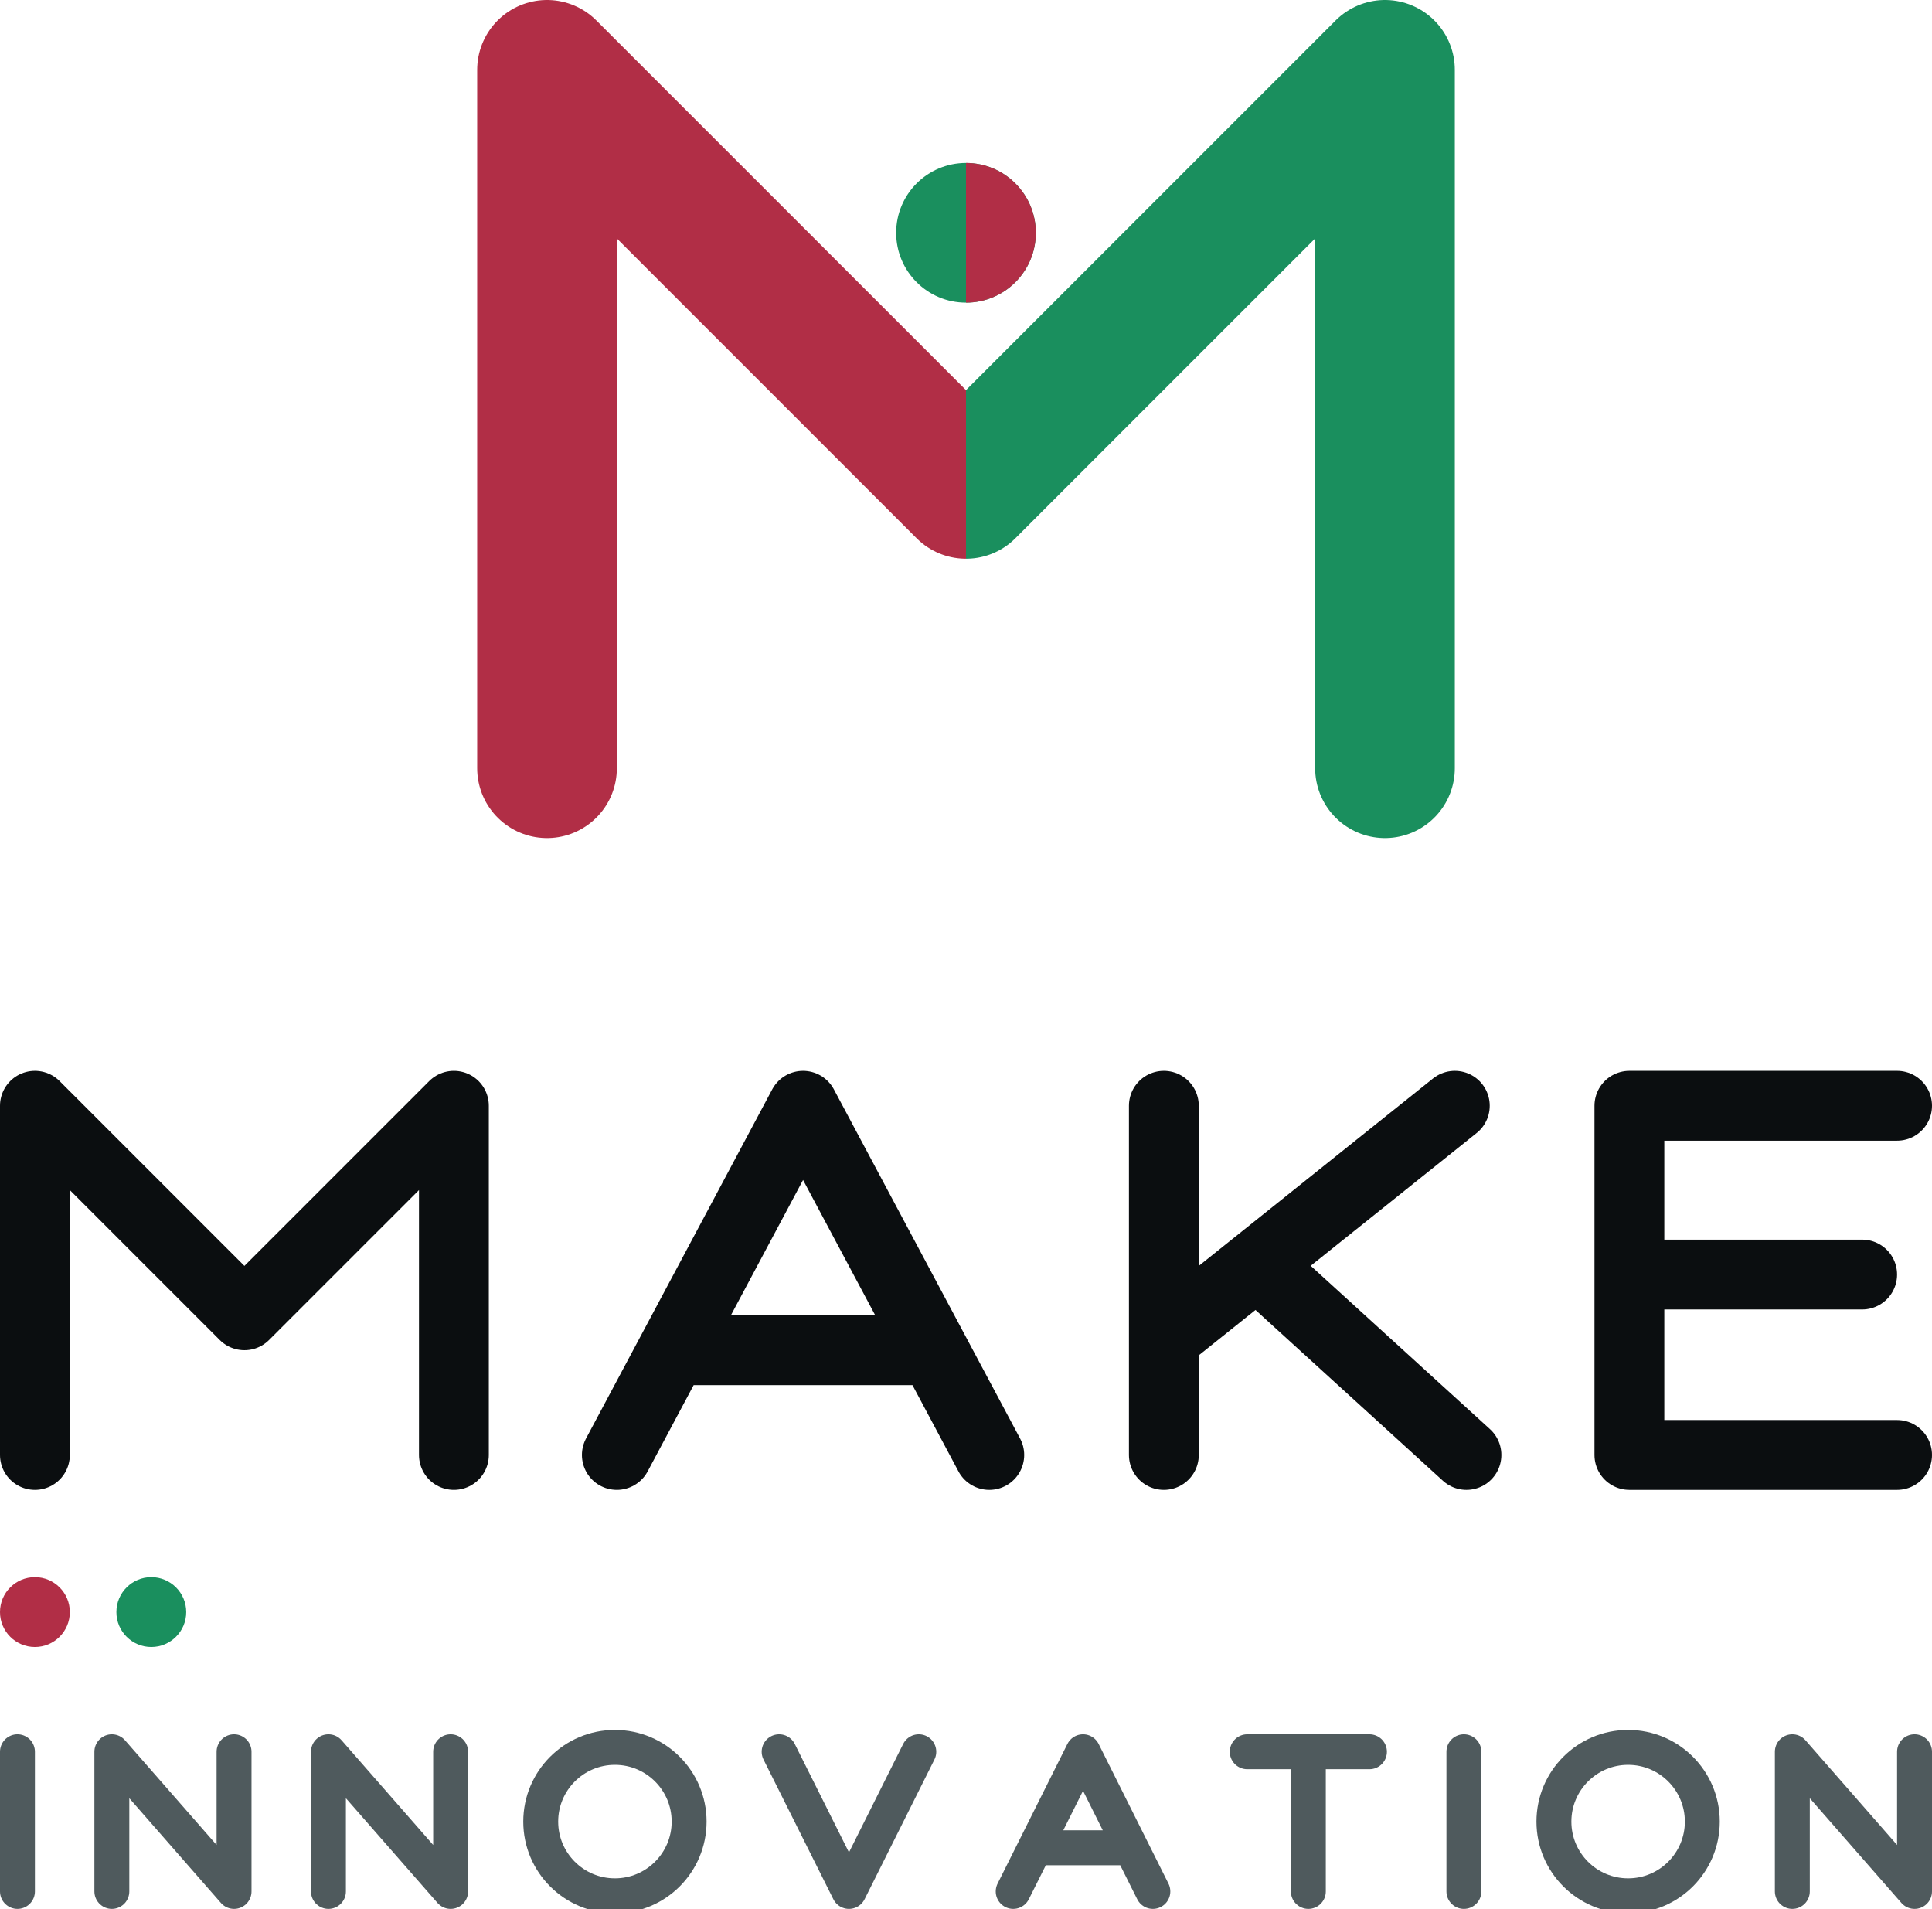
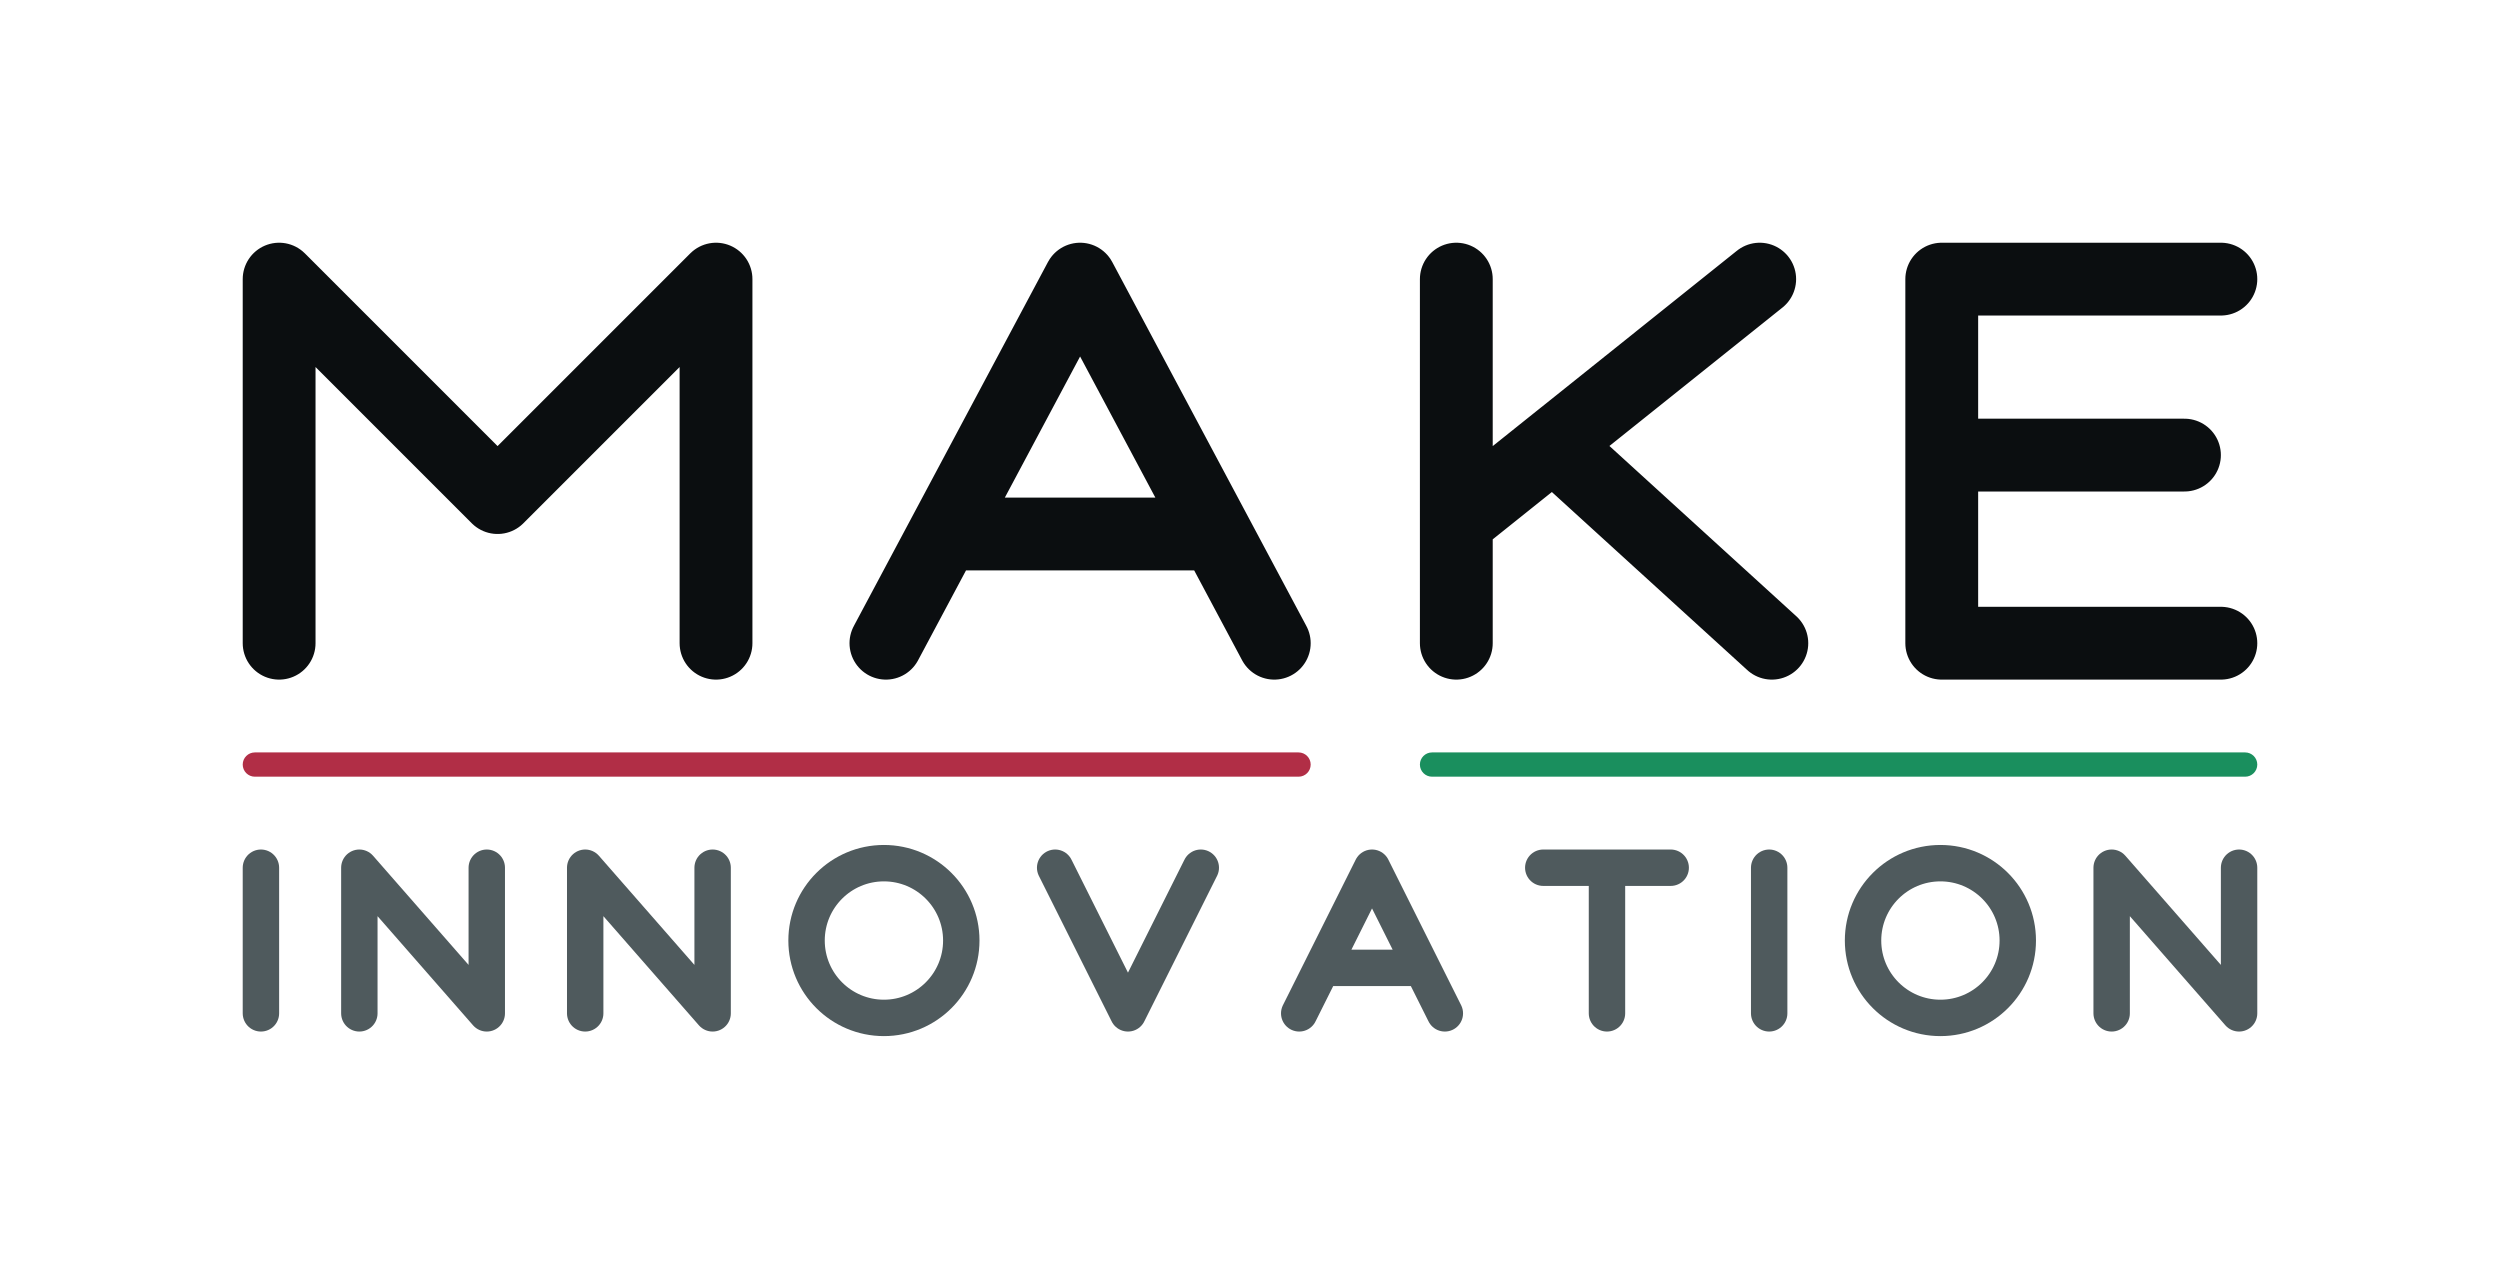
- <svg xmlns="http://www.w3.org/2000/svg" viewBox="0 0 332 328" width="332" height="328" role="img" aria-label="MAKE Innovation">
-   <g transform="translate(46 -52)">
-     <defs>
-       <clipPath id="grhell-ma">
-         <rect width="120" height="240" />
-       </clipPath>
-       <clipPath id="grhell-ke">
-         <rect x="120" width="120" height="240" />
-       </clipPath>
-     </defs>
-     <path clip-path="url(#grhell-ma)" d="M48 184L48 64L120 136" fill="none" stroke="#B12E46" stroke-width="24" stroke-linecap="round" stroke-linejoin="round" />
-     <path clip-path="url(#grhell-ke)" d="M192 184L192 64L120 136" fill="none" stroke="#1A8F5E" stroke-width="24" stroke-linecap="round" stroke-linejoin="round" />
-     <g>
-       <circle cx="120" cy="92" r="12" fill="#1A8F5E" />
-       <path d="M120 80A12 12 0 0 1 120 104Z" fill="#B12E46" />
-     </g>
-   </g>
-   <g transform="translate(0 184)">
+ <svg xmlns="http://www.w3.org/2000/svg" viewBox="0 0 412 210" width="412" height="210" role="img" aria-label="MAKE Innovation">
+   <g transform="translate(40 40)">
    <path d="M6 66L6 6L42 42L78 6L78 66M106 66L138 6L170 66M116 48L160 48M200 6L200 66M250 6L200 46M216 33.2L252 66M326 6L280 6L280 66L326 66M280 35L320 35" fill="none" stroke="#0B0E10" stroke-width="12" stroke-linecap="round" stroke-linejoin="round" />
-     <circle cx="6" cy="93" r="6" fill="#B12E46" />
-     <circle cx="26" cy="93" r="6" fill="#1A8F5E" />
-     <g transform="translate(0 114)">
+     <rect x="0" y="84" width="176" height="4" rx="2" fill="#B12E46" />
+     <rect x="194" y="84" width="138" height="4" rx="2" fill="#1A8F5E" />
+     <g transform="translate(0 100)">
      <path d="M3 3L3 27M19.22 27L19.22 3L40.22 27L40.22 3M56.44 27L56.44 3L77.44 27L77.44 3M133.89 3L145.89 27L157.89 3M174.11 27L186.11 3L198.11 27M178.61 19.5L193.61 19.5M214.33 3L235.33 3M224.83 3L224.83 27M251.56 3L251.56 27M308 27L308 3L329 27L329 3" fill="none" stroke="#4F5A5D" stroke-width="6" stroke-linecap="round" stroke-linejoin="round" />
      <circle cx="105.67" cy="15" r="12.75" fill="none" stroke="#4F5A5D" stroke-width="6" />
      <circle cx="279.78" cy="15" r="12.75" fill="none" stroke="#4F5A5D" stroke-width="6" />
    </g>
  </g>
</svg>
